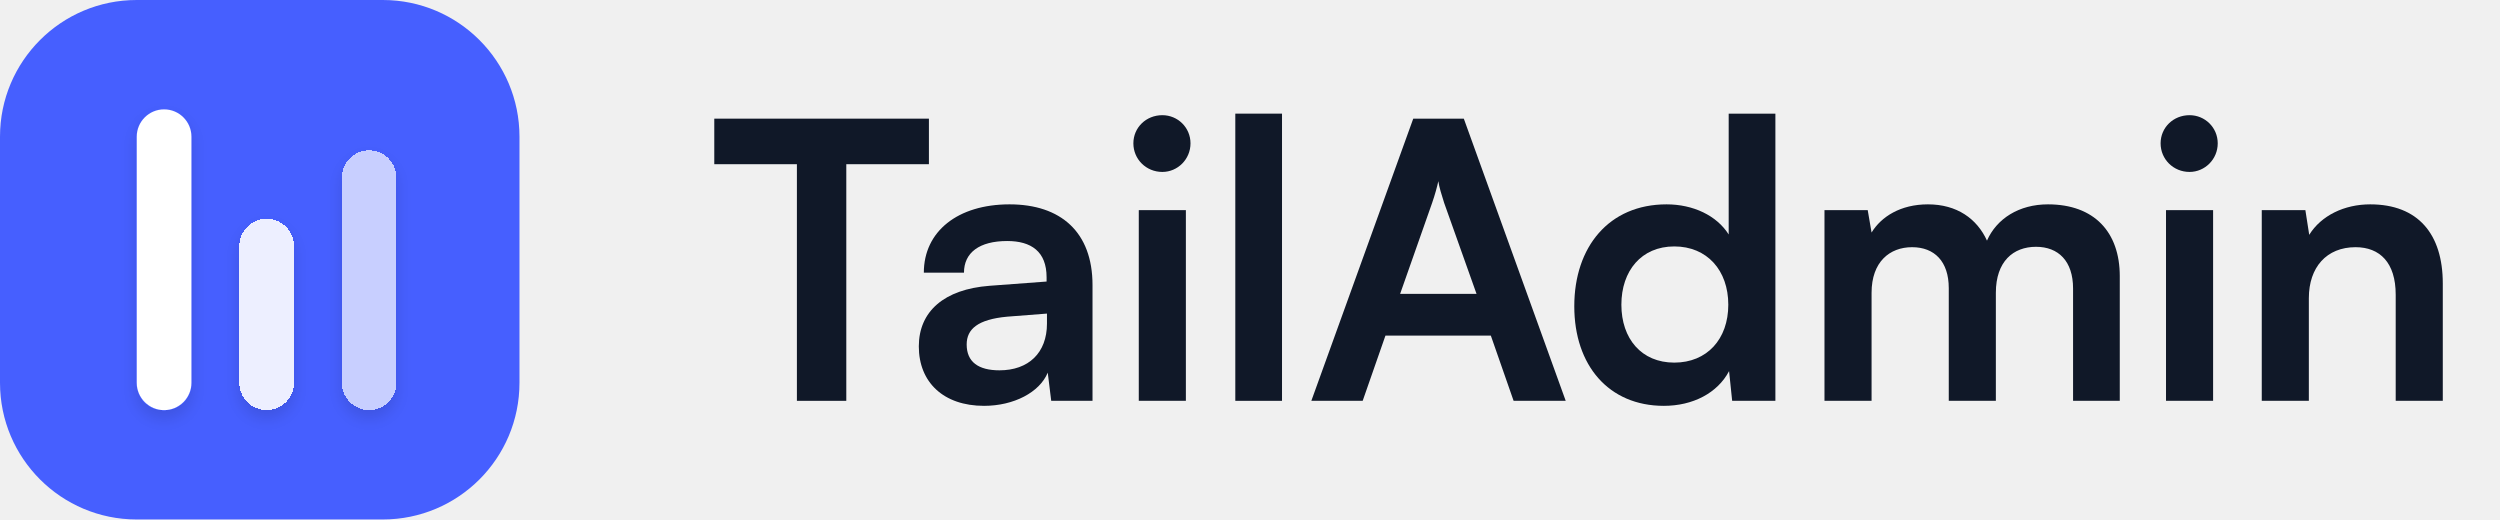
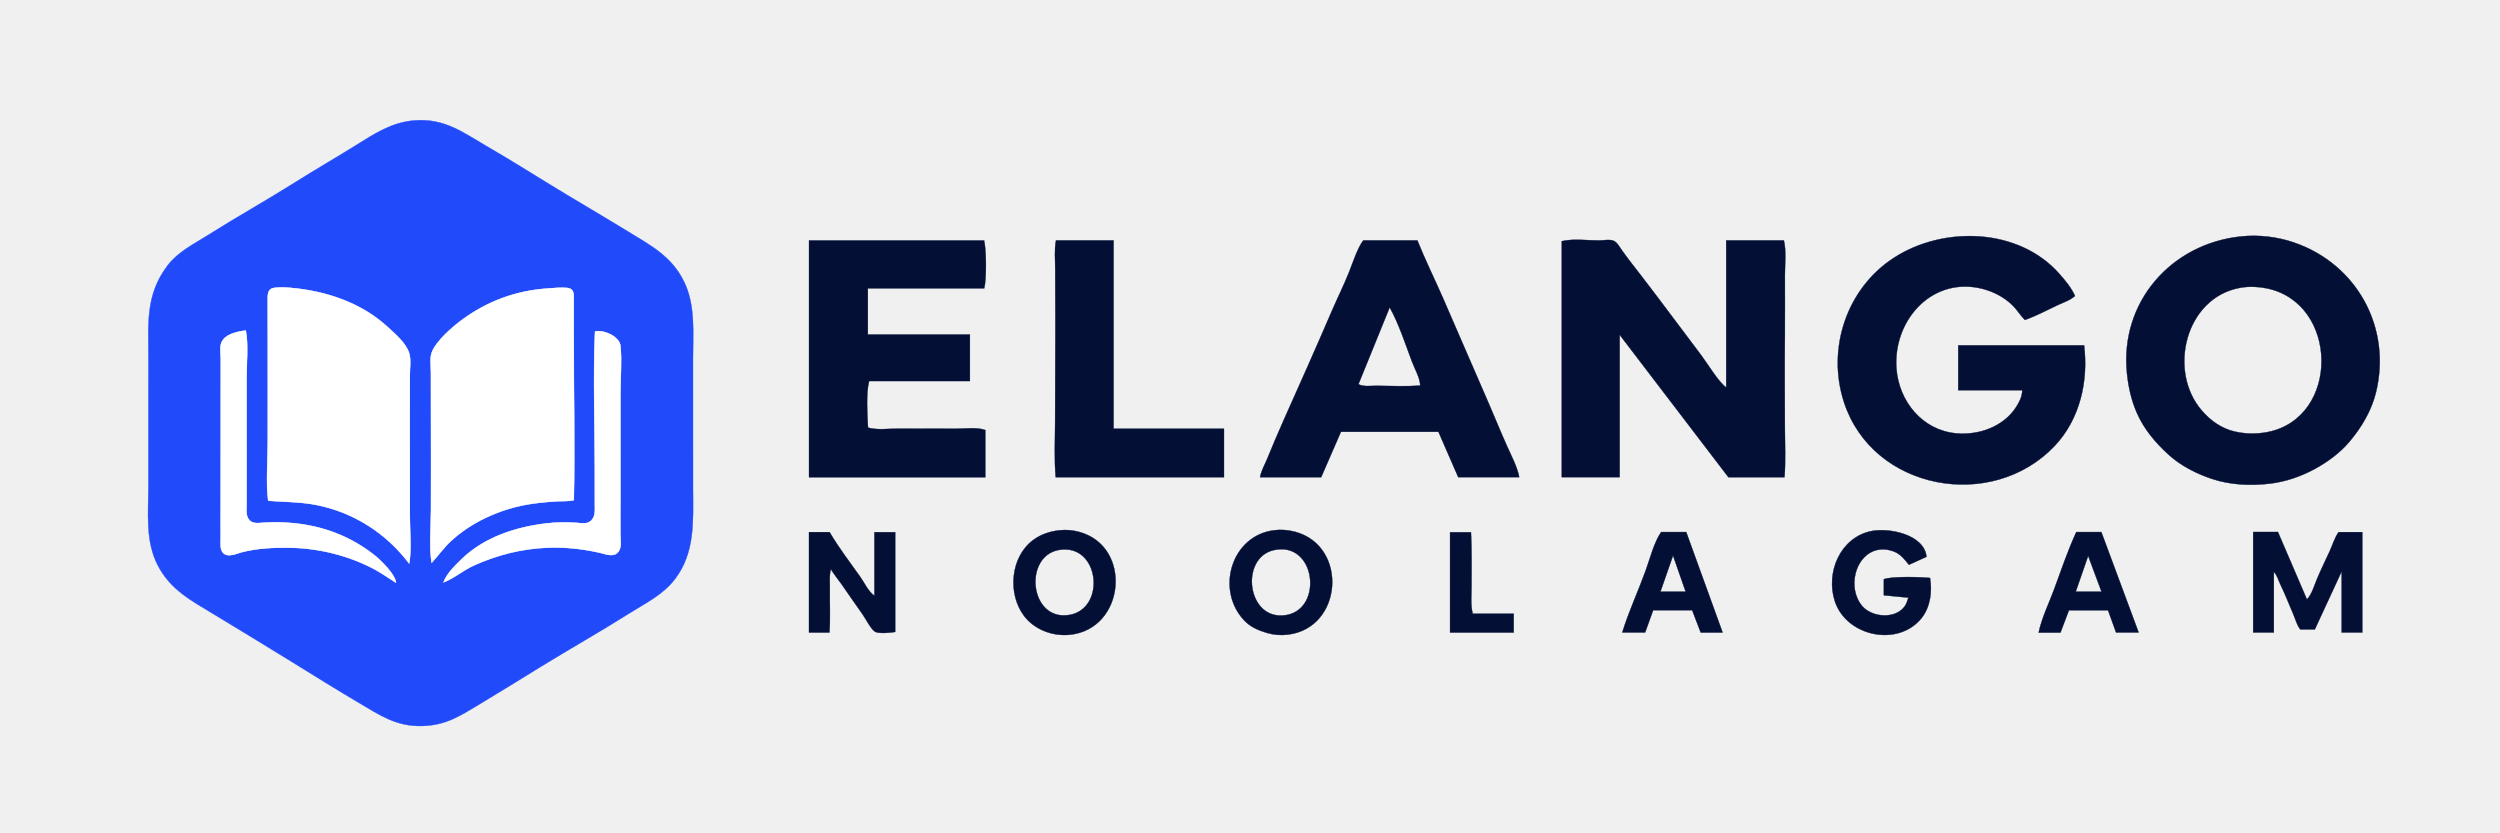
- <svg xmlns="http://www.w3.org/2000/svg" width="154" height="32" viewBox="0 0 154 32" fill="none">
-   <path d="M0 8.421C0 3.77 3.77 0 8.421 0H23.579C28.23 0 32 3.77 32 8.421V23.579C32 28.23 28.23 32 23.579 32H8.421C3.77 32 0 28.23 0 23.579V8.421Z" fill="#465FFF" />
-   <g filter="url(#filter0_d_1624_24907)">
-     <path d="M8.424 8.422C8.424 7.491 9.178 6.737 10.108 6.737V6.737C11.038 6.737 11.792 7.491 11.792 8.422V23.579C11.792 24.51 11.038 25.264 10.108 25.264V25.264C9.178 25.264 8.424 24.51 8.424 23.579V8.422Z" fill="white" />
-   </g>
-   <g filter="url(#filter1_d_1624_24907)">
-     <path d="M14.742 15.157C14.742 14.227 15.496 13.473 16.426 13.473V13.473C17.357 13.473 18.111 14.227 18.111 15.157V23.578C18.111 24.508 17.357 25.262 16.426 25.262V25.262C15.496 25.262 14.742 24.508 14.742 23.578V15.157Z" fill="white" fill-opacity="0.9" shape-rendering="crispEdges" />
-   </g>
-   <g filter="url(#filter2_d_1624_24907)">
-     <path d="M21.055 10.946C21.055 10.016 21.809 9.262 22.739 9.262V9.262C23.669 9.262 24.423 10.016 24.423 10.946V23.578C24.423 24.508 23.669 25.262 22.739 25.262V25.262C21.809 25.262 21.055 24.508 21.055 23.578V10.946Z" fill="white" fill-opacity="0.7" shape-rendering="crispEdges" />
-   </g>
-   <path d="M44 10.115H49.089V24.691H52.132V10.115H57.221V7.309H44V10.115Z" fill="#101828" />
-   <path d="M60.617 25C62.448 25 64.042 24.168 64.541 22.955L64.755 24.691H67.299V17.558C67.299 14.3 65.349 12.588 62.187 12.588C59.001 12.588 56.908 14.252 56.908 16.797H59.381C59.381 15.56 60.332 14.847 62.044 14.847C63.519 14.847 64.47 15.489 64.47 17.082V17.343L60.95 17.605C58.168 17.819 56.599 19.174 56.599 21.338C56.599 23.549 58.121 25 60.617 25ZM61.569 22.812C60.261 22.812 59.547 22.289 59.547 21.219C59.547 20.268 60.237 19.674 62.044 19.507L64.493 19.317V19.935C64.493 21.742 63.352 22.812 61.569 22.812Z" fill="#101828" />
-   <path d="M71.6 10.591C72.551 10.591 73.335 9.806 73.335 8.831C73.335 7.856 72.551 7.095 71.6 7.095C70.601 7.095 69.816 7.856 69.816 8.831C69.816 9.806 70.601 10.591 71.6 10.591ZM70.149 24.691H73.05V12.944H70.149V24.691Z" fill="#101828" />
-   <path d="M78.972 24.691V7H76.095V24.691H78.972Z" fill="#101828" />
-   <path d="M83.941 24.691L85.344 20.672H91.835L93.238 24.691H96.448L90.171 7.309H87.056L80.778 24.691H83.941ZM88.221 12.493C88.387 12.017 88.53 11.494 88.601 11.161C88.649 11.518 88.815 12.041 88.958 12.493L90.955 18.104H86.247L88.221 12.493Z" fill="#101828" />
-   <path d="M102.493 25C104.276 25 105.798 24.215 106.511 22.86L106.701 24.691H109.364V7H106.487V14.443C105.75 13.277 104.3 12.588 102.659 12.588C99.116 12.588 96.976 15.203 96.976 18.865C96.976 22.503 99.092 25 102.493 25ZM103.135 22.337C101.113 22.337 99.877 20.863 99.877 18.77C99.877 16.678 101.113 15.18 103.135 15.18C105.156 15.18 106.463 16.654 106.463 18.77C106.463 20.886 105.156 22.337 103.135 22.337Z" fill="#101828" />
-   <path d="M115.289 24.691V18.033C115.289 16.131 116.406 15.227 117.785 15.227C119.164 15.227 120.044 16.107 120.044 17.748V24.691H122.945V18.033C122.945 16.107 124.015 15.203 125.418 15.203C126.797 15.203 127.701 16.083 127.701 17.771V24.691H130.578V17.011C130.578 14.3 129.008 12.588 126.155 12.588C124.372 12.588 122.993 13.468 122.398 14.823C121.78 13.468 120.543 12.588 118.76 12.588C117.072 12.588 115.883 13.349 115.289 14.324L115.051 12.944H112.388V24.691H115.289Z" fill="#101828" />
-   <path d="M134.876 10.591C135.827 10.591 136.612 9.806 136.612 8.831C136.612 7.856 135.827 7.095 134.876 7.095C133.877 7.095 133.093 7.856 133.093 8.831C133.093 9.806 133.877 10.591 134.876 10.591ZM133.426 24.691H136.327V12.944H133.426V24.691Z" fill="#101828" />
-   <path d="M142.225 24.691V18.366C142.225 16.464 143.318 15.227 145.102 15.227C146.6 15.227 147.575 16.178 147.575 18.152V24.691H150.476V17.462C150.476 14.419 148.954 12.588 146.005 12.588C144.412 12.588 142.985 13.277 142.248 14.466L142.011 12.944H139.324V24.691H142.225Z" fill="#101828" />
-   <defs>
-     <filter id="filter0_d_1624_24907" x="7.424" y="6.237" width="5.368" height="20.526" filterUnits="userSpaceOnUse" color-interpolation-filters="sRGB">
-       <feFlood flood-opacity="0" result="BackgroundImageFix" />
-       <feColorMatrix in="SourceAlpha" type="matrix" values="0 0 0 0 0 0 0 0 0 0 0 0 0 0 0 0 0 0 127 0" result="hardAlpha" />
-       <feOffset dy="0.5" />
-       <feGaussianBlur stdDeviation="0.5" />
-       <feComposite in2="hardAlpha" operator="out" />
-       <feColorMatrix type="matrix" values="0 0 0 0 0 0 0 0 0 0 0 0 0 0 0 0 0 0 0.12 0" />
-       <feBlend mode="normal" in2="BackgroundImageFix" result="effect1_dropShadow_1624_24907" />
-       <feBlend mode="normal" in="SourceGraphic" in2="effect1_dropShadow_1624_24907" result="shape" />
-     </filter>
-     <filter id="filter1_d_1624_24907" x="13.742" y="12.973" width="5.368" height="13.79" filterUnits="userSpaceOnUse" color-interpolation-filters="sRGB">
-       <feFlood flood-opacity="0" result="BackgroundImageFix" />
-       <feColorMatrix in="SourceAlpha" type="matrix" values="0 0 0 0 0 0 0 0 0 0 0 0 0 0 0 0 0 0 127 0" result="hardAlpha" />
-       <feOffset dy="0.5" />
-       <feGaussianBlur stdDeviation="0.5" />
-       <feComposite in2="hardAlpha" operator="out" />
-       <feColorMatrix type="matrix" values="0 0 0 0 0 0 0 0 0 0 0 0 0 0 0 0 0 0 0.12 0" />
-       <feBlend mode="normal" in2="BackgroundImageFix" result="effect1_dropShadow_1624_24907" />
-       <feBlend mode="normal" in="SourceGraphic" in2="effect1_dropShadow_1624_24907" result="shape" />
-     </filter>
-     <filter id="filter2_d_1624_24907" x="20.055" y="8.762" width="5.368" height="18" filterUnits="userSpaceOnUse" color-interpolation-filters="sRGB">
-       <feFlood flood-opacity="0" result="BackgroundImageFix" />
-       <feColorMatrix in="SourceAlpha" type="matrix" values="0 0 0 0 0 0 0 0 0 0 0 0 0 0 0 0 0 0 127 0" result="hardAlpha" />
-       <feOffset dy="0.5" />
-       <feGaussianBlur stdDeviation="0.5" />
-       <feComposite in2="hardAlpha" operator="out" />
-       <feColorMatrix type="matrix" values="0 0 0 0 0 0 0 0 0 0 0 0 0 0 0 0 0 0 0.12 0" />
-       <feBlend mode="normal" in2="BackgroundImageFix" result="effect1_dropShadow_1624_24907" />
-       <feBlend mode="normal" in="SourceGraphic" in2="effect1_dropShadow_1624_24907" result="shape" />
-     </filter>
-   </defs>
+ <svg xmlns="http://www.w3.org/2000/svg" viewBox="0 0 1897 632" width="1897" height="632">
+   <path d="M1574.5 224.53C1570.87 227.92 1565.65 229.48 1561.15 231.61C1553.04 235.44 1544.98 239.81 1536.5 242.76C1533.15 239.5 1530.77 235.36 1527.47 232.03C1520.48 224.99 1510.9 220.31 1501.17 218.44C1464.06 211.28 1436.45 244.52 1439.01 279.5C1440.84 304.54 1458.64 326.51 1484.5 328.83C1501.46 330.35 1520.06 323.84 1529.64 309.17C1532.26 305.16 1534.44 300.87 1534.5 296.07C1518.31 296.07 1502.12 296.07 1485.92 296.07C1485.92 284.72 1485.92 273.38 1485.92 262.04C1517.75 262.04 1549.57 262.04 1581.4 262.04C1584.74 289.38 1578.25 318.19 1558.97 338.48C1511.46 388.48 1421.16 372.18 1399.25 305.31C1385.95 264.71 1401.14 218.9 1437.11 195.6C1474.66 171.27 1531.84 172.75 1562.67 207.81C1567.25 213.01 1571.59 218.14 1574.5 224.53ZM1700.63 179.39C1713.83 178.04 1727.95 179.65 1740.52 183.95C1788.5 200.33 1815.14 248.89 1802.73 298.35C1799.33 311.92 1791.7 324.64 1782.7 335.24C1775.54 343.67 1766.05 350.64 1756.39 355.88C1745.94 361.55 1734.33 365.55 1722.5 366.96C1707.78 368.71 1692.41 368.05 1678.25 363.32C1666.51 359.4 1654.72 353.38 1645.51 345C1635.6 335.98 1626.77 325.57 1621.39 313.18C1617.23 303.6 1615.06 293.86 1613.97 283.5C1608.28 229.4 1647.43 184.83 1700.63 179.39ZM746.72 182.44C748.46 189.31 748.63 212.03 746.81 218.81C717.38 218.81 687.95 218.81 658.52 218.81C658.52 230.48 658.52 242.16 658.52 253.84C684.33 253.84 710.14 253.84 735.95 253.84C735.95 265.61 735.95 277.38 735.95 289.14C710.47 289.14 684.98 289.14 659.5 289.14C657.04 298.24 658.11 314.69 658.65 324.5C665.65 326.48 674.17 325.24 681.5 325.25C696.17 325.29 710.83 325.24 725.5 325.31C732.53 325.34 741.01 323.97 747.66 326.32C747.66 338.27 747.66 350.21 747.66 362.16C703.07 362.16 658.48 362.16 613.89 362.16C613.89 302.25 613.89 242.34 613.89 182.44C658.17 182.44 702.44 182.44 746.72 182.44ZM844.98 182.4C844.98 230.05 844.98 277.7 844.98 325.34C872.91 325.34 900.83 325.34 928.75 325.34C928.75 337.61 928.75 349.88 928.75 362.15C886.19 362.15 843.62 362.15 801.05 362.15C799.91 348.4 800.57 334.3 800.62 320.5C800.7 296.5 800.73 272.5 800.83 248.5C800.9 233.83 800.65 219.17 800.7 204.5C800.73 197.23 799.9 189.51 801.29 182.4C815.85 182.4 830.42 182.4 844.98 182.4ZM1034.5 182.42C1048.17 182.42 1061.83 182.42 1075.5 182.42C1081.36 197.06 1088.42 211.26 1094.75 225.73C1106.33 252.22 1117.74 278.76 1129.28 305.25C1134.05 316.18 1138.51 327.27 1143.38 338.17C1146.8 345.81 1151.14 353.85 1152.79 362.06C1137.36 362.06 1121.93 362.06 1106.5 362.06C1101.5 350.6 1096.5 339.13 1091.5 327.67C1066.83 327.67 1042.17 327.67 1017.5 327.67C1012.5 339.15 1007.5 350.63 1002.5 362.12C987.05 362.12 971.6 362.12 956.15 362.12C957.06 357 959.62 352.87 961.57 348.11C965.52 338.47 969.57 328.85 973.82 319.34C986.08 291.9 998.4 264.35 1010.26 236.74C1014.63 226.57 1019.66 216.56 1023.74 206.29C1026.32 199.79 1030.32 187.54 1034.5 182.42ZM1309.85 293.95C1309.85 256.76 1309.85 219.58 1309.85 182.4C1324.43 182.4 1339.01 182.4 1353.59 182.4C1355.53 190.58 1354.39 200.06 1354.37 208.5C1354.32 223.83 1354.53 239.17 1354.36 254.5C1354.1 277.83 1354.32 301.17 1354.36 324.5C1354.38 336.95 1355.02 349.67 1354.07 362.08C1339.88 362.08 1325.69 362.08 1311.5 362.08C1284 326.07 1256.5 290.06 1229 254.05C1229 290.05 1229 326.05 1229 362.05C1214.36 362.05 1199.72 362.05 1185.08 362.05C1185.08 302.38 1185.08 242.7 1185.08 183.02C1193.89 180.94 1204.42 182.49 1213.5 182.44C1216.67 182.42 1221.64 181.44 1224.57 182.78C1227.18 183.97 1229.43 188.12 1231.06 190.4C1235.63 196.8 1240.53 202.97 1245.34 209.19C1260.75 229.15 1275.67 249.53 1290.93 269.62C1295.68 275.88 1303.98 289.91 1309.85 293.95ZM1699.74 218.38C1658.12 225.94 1644.71 281.62 1670.86 311.68C1677.53 319.34 1685.88 325.28 1695.95 327.52C1704.04 329.32 1712.33 329.46 1720.48 327.88C1775.98 317.12 1774.82 229.54 1719.56 218.7C1713.06 217.43 1706.27 217.2 1699.74 218.38ZM1054.5 233.22C1046.6 252.65 1038.71 272.07 1030.81 291.5C1034.37 293.63 1040.23 292.72 1044.5 292.74C1055.46 292.77 1066.77 293.46 1077.69 292.5C1077.39 286.44 1073.5 279.98 1071.34 274.23C1066.23 260.66 1061.52 245.93 1054.5 233.22ZM803.72 402.41C808.75 401.81 813.91 402.27 818.81 403.59C859.61 414.57 853.88 477.64 811.46 481.68C798.7 482.9 784.91 477.73 777.08 467.38C764.33 450.53 766.65 422.42 784.16 409.64C790.02 405.36 796.6 403.25 803.72 402.41ZM966.67 402.38C972.1 401.68 977.58 402.13 982.86 403.56C1023.05 414.43 1019.07 476.51 977.21 481.55C971.82 482.2 966.51 481.79 961.32 480.25C954.71 478.29 948.7 475.72 943.92 470.58C922.34 447.43 934.25 406.53 966.67 402.38ZM1461.83 422.5C1457.39 424.52 1452.94 426.53 1448.5 428.55C1444.94 424.2 1441.95 420.12 1436.34 418.2C1418.42 412.05 1406.19 427.94 1407.14 444.5C1407.49 450.64 1410.07 457.56 1414.82 461.66C1422.7 468.45 1438.05 469.41 1445 460.48C1446.58 458.44 1447.32 455.92 1448.07 453.5C1441.87 452.9 1435.67 452.3 1429.47 451.7C1429.47 447.63 1429.47 443.57 1429.47 439.5C1435.76 437.2 1457.22 437.76 1464.5 438.56C1466.27 448.92 1464.74 460.92 1457.84 469.3C1439.82 491.21 1401.03 482.77 1392.29 456.26C1385.17 434.63 1396.21 408.16 1419.53 403.08C1433.12 400.11 1460.2 405.51 1461.83 422.5ZM613.87 403.79C619.08 403.79 624.29 403.79 629.5 403.79C636.38 415.58 644.88 426.58 652.76 437.74C655.9 442.19 659.06 449.13 663.51 452C663.51 435.94 663.51 419.87 663.51 403.81C668.76 403.81 674.02 403.81 679.27 403.81C679.27 429.04 679.27 454.27 679.27 479.5C675.94 480.11 667.04 480.98 664.08 479.39C661 477.72 656.7 469.17 654.46 466.05C649 458.46 643.8 450.73 638.43 443.08C635.81 439.34 632.81 435.85 630.5 431.91C629.08 436.4 629.76 441.68 629.68 446.5C629.5 457.61 630.14 468.86 629.38 479.94C624.21 479.94 619.04 479.94 613.87 479.94C613.87 454.56 613.87 429.17 613.87 403.79ZM1100.31 403.87C1105.6 403.87 1110.89 403.87 1116.18 403.87C1116.88 417.38 1116.58 430.97 1116.6 444.5C1116.61 451.42 1115.75 459.01 1117.5 465.68C1127.87 465.68 1138.23 465.68 1148.6 465.68C1148.6 470.44 1148.6 475.2 1148.6 479.97C1132.5 479.97 1116.4 479.97 1100.31 479.97C1100.31 454.6 1100.31 429.24 1100.31 403.87ZM1260.5 403.71C1266.83 403.71 1273.17 403.71 1279.5 403.71C1288.71 429.13 1297.91 454.55 1307.12 479.96C1301.58 479.96 1296.04 479.96 1290.5 479.96C1288.34 474.33 1286.19 468.7 1284.03 463.07C1274.16 463.07 1264.28 463.07 1254.4 463.07C1252.38 468.69 1250.36 474.31 1248.33 479.93C1242.55 479.93 1236.76 479.93 1230.97 479.93C1235.87 464.08 1242.96 448.81 1248.64 433.21C1251.95 424.1 1255.04 411.57 1260.5 403.71ZM1575.5 403.72C1581.83 403.72 1588.17 403.72 1594.5 403.72C1603.93 429.11 1613.36 454.51 1622.79 479.9C1617.08 479.9 1611.37 479.9 1605.66 479.9C1603.64 474.3 1601.61 468.69 1599.58 463.08C1589.69 463.08 1579.8 463.08 1569.9 463.08C1567.77 468.72 1565.63 474.36 1563.5 480C1557.98 480 1552.46 480 1546.93 480C1549.29 468.83 1554.69 457.93 1558.65 447.22C1564.03 432.67 1569 417.8 1575.5 403.72ZM1709.71 403.68C1715.98 403.68 1722.24 403.68 1728.5 403.68C1735.83 420.75 1743.17 437.81 1750.5 454.88C1754.34 450.69 1755.89 444.71 1758.05 439.52C1761.04 432.34 1764.52 425.33 1767.76 418.27C1769.97 413.46 1771.46 408.14 1774.5 403.8C1780.51 403.8 1786.52 403.8 1792.52 403.8C1792.52 429.17 1792.52 454.54 1792.52 479.91C1787.3 479.91 1782.08 479.91 1776.86 479.91C1776.86 464.46 1776.86 449 1776.86 433.55C1770.07 448.23 1763.29 462.9 1756.5 477.58C1752.83 477.58 1749.17 477.58 1745.5 477.58C1742.89 474.45 1741.86 470.03 1740.25 466.29C1736.96 458.62 1733.89 450.76 1730.26 443.25C1728.72 440.08 1727.88 436.28 1725.39 434.1C1725.39 449.37 1725.39 464.64 1725.39 479.91C1720.16 479.91 1714.94 479.91 1709.71 479.91C1709.71 454.5 1709.71 429.09 1709.71 403.68ZM803.6 417.29C776.33 421.92 781.21 471.58 811.33 466.63C839.65 461.99 834.42 412.05 803.6 417.29ZM966.77 417.39C940.23 423.1 946.21 472.12 976.32 466.66C1004.22 461.6 998.37 410.58 966.77 417.39ZM1269.5 421.55C1266.31 430.69 1263.12 439.83 1259.93 448.96C1266.32 448.96 1272.7 448.96 1279.08 448.96C1275.89 439.83 1272.69 430.69 1269.5 421.55ZM1584.5 421.76C1581.36 430.83 1578.22 439.89 1575.07 448.95C1581.59 448.95 1588.11 448.95 1594.62 448.95C1591.25 439.89 1587.87 430.83 1584.5 421.76Z" fill="#030f34" fill-rule="evenodd" stroke="#030f34" stroke-width="0.25" stroke-linejoin="round" />
+   <path d="M314.56 91.39C337.53 89.64 351.52 100.65 370.09 111.42C384.78 119.94 399.23 128.89 413.7 137.81C434.57 150.68 455.79 162.97 476.71 175.78C493.89 186.3 509.65 194.54 518.97 213.54C527.98 231.9 525.75 252.7 525.83 272.5C525.97 305.5 525.7 338.5 525.85 371.5C525.96 395.5 527.48 419.53 512.05 439.56C502.83 451.53 489.62 457.73 477.15 465.62C454.98 479.64 432.08 492.51 409.75 506.26C394.9 515.41 380.1 524.64 365.11 533.59C349.54 542.9 338.65 550.6 319.5 550.88C300.61 551.16 288.26 542.72 272.86 533.62C255.77 523.51 238.86 513 221.97 502.54C202.17 490.29 182.25 478.22 162.33 466.15C145.03 455.66 129.34 447.62 119.64 428.82C110.11 410.33 112.61 388.63 112.63 368.5C112.67 336.17 112.65 303.83 112.65 271.5C112.64 245.09 110.3 223.89 127.05 201.59C134.95 191.08 147.02 185.23 157.85 178.38C179.59 164.65 202.1 152.1 223.86 138.39C238.85 128.94 254.2 120.09 269.26 110.74C283.77 101.73 296.96 92.73 314.56 91.39ZM310.5 427.69C312.44 417.07 310.97 402.58 310.99 391.5C311.04 367.17 310.96 342.83 310.94 318.5C310.93 307.17 310.98 295.83 310.98 284.5C310.98 279.38 312.01 272.89 310.49 267.99C308.1 260.26 299.98 253.51 294.27 248.23C277.16 232.44 255.22 223.66 232.5 219.91C225.8 218.81 214.34 217.37 207.75 218.48C202.64 219.34 203.13 224.49 203.12 228.5C203.1 237.83 203.16 247.17 203.17 256.5C203.2 283.17 203.25 309.83 203.17 336.5C203.13 349.58 201.72 367.49 203.5 379.98C215.95 380.93 228.09 380.76 240.43 383.23C268.56 388.86 293.43 404.85 310.5 427.69ZM435.44 379.5C436.3 338.54 435.31 297.47 435.4 256.5C435.42 247.17 435.28 237.83 435.36 228.5C435.4 224.1 436.19 219.04 430.37 218.47C425.5 218 420.36 218.57 415.5 218.9C391.52 220.53 369.61 228.56 350.33 242.87C343.05 248.26 331.05 258.68 327.7 267.23C325.99 271.62 326.98 277.83 326.98 282.5C326.99 293.17 327 303.83 327.01 314.5C327.05 338.83 327.09 363.17 327.01 387.5C326.97 399.69 325.59 415.36 327.5 427.11C332.48 421.68 336.68 415.7 342.13 410.62C357.31 396.46 378.24 386.94 398.52 383.12C406.45 381.63 414.5 380.91 422.54 380.4C426.91 380.12 431.28 380.57 435.44 379.5ZM186.5 250.76C180.13 251.61 170.31 253.44 167.84 260.42C166.59 263.94 167.51 268.77 167.51 272.5C167.53 280.5 167.49 288.5 167.49 296.5C167.5 323.5 167.47 350.5 167.45 377.5C167.44 387.83 167.32 398.17 167.43 408.5C167.47 412.08 166.62 417.23 169.65 419.87C173.39 423.13 179.39 420.07 183.52 419.01C194.92 416.09 206.77 415.47 218.5 415.57C241.25 415.77 264.29 421.33 284.38 432.1C289.99 435.11 295.11 438.87 300.5 442.22C300.04 435.98 289.19 425.28 284.2 421.33C265.84 406.81 244.82 398.93 221.5 396.86C214.17 396.21 206.83 396.08 199.49 396.63C195.6 396.93 191.17 397.68 188.6 393.9C186.42 390.71 187.13 386.14 187.13 382.5C187.13 373.5 187.14 364.5 187.14 355.5C187.15 332.5 187.11 309.5 187.12 286.5C187.12 276.27 188.57 260.23 186.5 250.76ZM336.5 441.94C344.51 438.88 351.6 432.65 359.56 429.07C377.39 421.06 395.91 416.33 415.5 415.57C428.76 415.05 442.19 416.48 455.11 419.43C459.89 420.52 466.26 423.41 469.61 418.15C471.83 414.66 470.8 409.43 470.77 405.5C470.69 395.84 470.81 386.17 470.8 376.5C470.79 350.5 470.83 324.5 470.79 298.5C470.78 287.09 472 273.68 470.83 262.51C470.05 255.11 457.87 250.04 451.49 251.5C449.96 286.71 451.37 322.25 451.35 357.5C451.34 366.17 451.31 374.83 451.37 383.5C451.4 387.62 451.79 391.96 448.55 395.05C445.47 398 441.35 396.97 437.5 396.7C429.84 396.18 422.13 396.24 414.5 397.15C391.13 399.93 367.22 407.7 350.02 424.51C345.1 429.32 338.82 435.4 336.5 441.94Z" fill="#214afb" fill-rule="evenodd" stroke="#214afb" stroke-width="0.25" stroke-linejoin="round" />
+   <path d="M310.5 427.69C293.43 404.85 268.56 388.86 240.43 383.23C228.09 380.76 215.95 380.93 203.5 379.98C201.72 367.49 203.13 349.58 203.17 336.5C203.25 309.83 203.2 283.17 203.17 256.5C203.16 247.17 203.1 237.83 203.12 228.5C203.13 224.49 202.64 219.34 207.75 218.48C214.34 217.37 225.8 218.81 232.5 219.91C255.22 223.66 277.16 232.44 294.27 248.23C299.98 253.51 308.1 260.26 310.49 267.99C312.01 272.89 310.98 279.38 310.98 284.5C310.98 295.83 310.93 307.17 310.94 318.5C310.96 342.83 311.04 367.17 310.99 391.5C310.97 402.58 312.44 417.07 310.5 427.69ZM435.44 379.5C431.28 380.57 426.91 380.12 422.54 380.4C414.5 380.91 406.45 381.63 398.52 383.12C378.24 386.94 357.31 396.46 342.13 410.62C336.68 415.7 332.48 421.68 327.5 427.11C325.59 415.36 326.97 399.69 327.01 387.5C327.09 363.17 327.05 338.83 327.01 314.5C327 303.83 326.99 293.17 326.98 282.5C326.98 277.83 325.99 271.62 327.7 267.23C331.05 258.68 343.05 248.26 350.33 242.87C369.61 228.56 391.52 220.53 415.5 218.9C420.36 218.57 425.5 218 430.37 218.47C436.19 219.04 435.4 224.1 435.36 228.5C435.28 237.83 435.42 247.17 435.4 256.5C435.31 297.47 436.3 338.54 435.44 379.5ZM186.5 250.76C188.57 260.23 187.12 276.27 187.12 286.5C187.11 309.5 187.15 332.5 187.14 355.5C187.14 364.5 187.13 373.5 187.13 382.5C187.13 386.14 186.42 390.71 188.6 393.9C191.17 397.68 195.6 396.93 199.49 396.63C206.83 396.08 214.17 396.21 221.5 396.86C244.82 398.93 265.84 406.81 284.2 421.33C289.19 425.28 300.04 435.98 300.5 442.22C295.11 438.87 289.99 435.11 284.38 432.1C264.29 421.33 241.25 415.77 218.5 415.57C206.77 415.47 194.92 416.09 183.52 419.01C179.39 420.07 173.39 423.13 169.65 419.87C166.62 417.23 167.47 412.08 167.43 408.5C167.32 398.17 167.44 387.83 167.45 377.5C167.47 350.5 167.5 323.5 167.49 296.5C167.49 288.5 167.53 280.5 167.51 272.5C167.51 268.77 166.59 263.94 167.84 260.42C170.31 253.44 180.13 251.61 186.5 250.76ZM336.5 441.94C338.82 435.4 345.1 429.32 350.02 424.51C367.22 407.7 391.13 399.93 414.5 397.15C422.13 396.24 429.84 396.18 437.5 396.7C441.35 396.97 445.47 398 448.55 395.05C451.79 391.96 451.4 387.62 451.37 383.5C451.31 374.83 451.34 366.17 451.35 357.5C451.37 322.25 449.96 286.71 451.49 251.5C457.87 250.04 470.05 255.11 470.83 262.51C472 273.68 470.78 287.09 470.79 298.5C470.83 324.5 470.79 350.5 470.8 376.5C470.81 386.17 470.69 395.84 470.77 405.5C470.8 409.43 471.83 414.66 469.61 418.15C466.26 423.41 459.89 420.52 455.11 419.43C442.19 416.48 428.76 415.05 415.5 415.57C395.91 416.33 377.39 421.06 359.56 429.07C351.6 432.65 344.51 438.88 336.5 441.94Z" fill="#ffffff" fill-rule="evenodd" stroke="#ffffff" stroke-width="0.25" stroke-linejoin="round" />
</svg>
